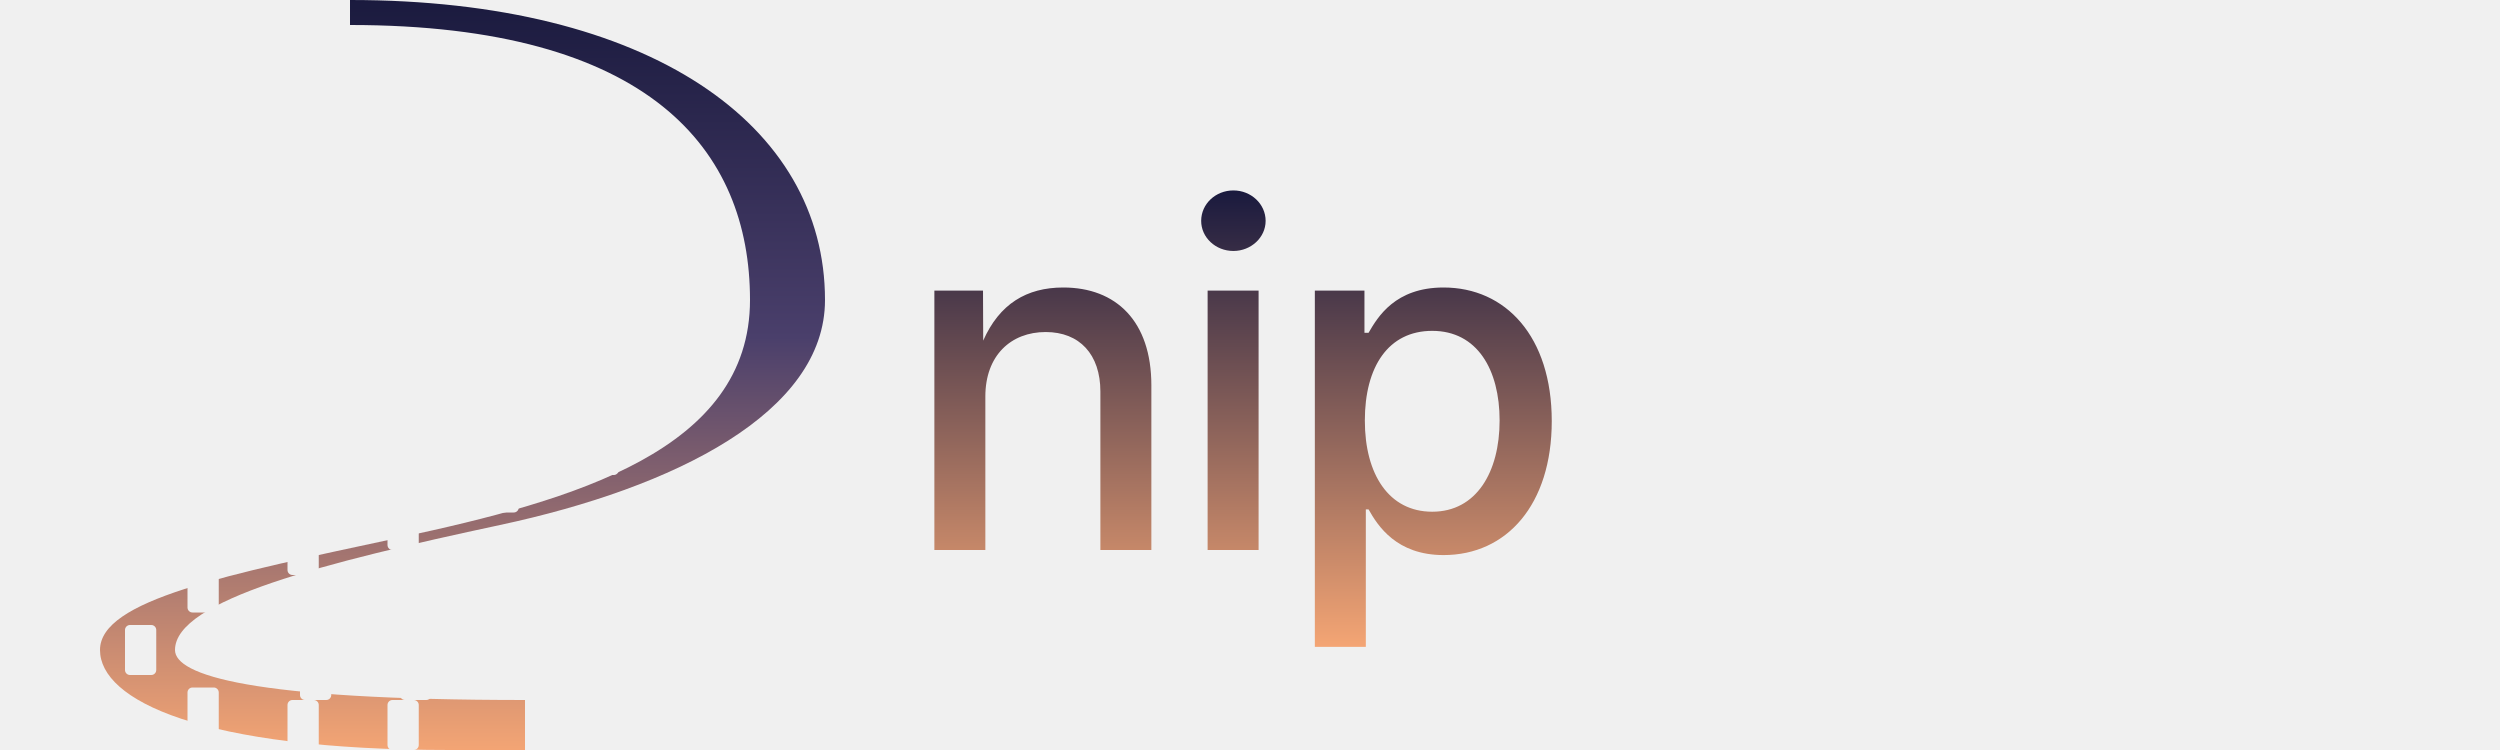
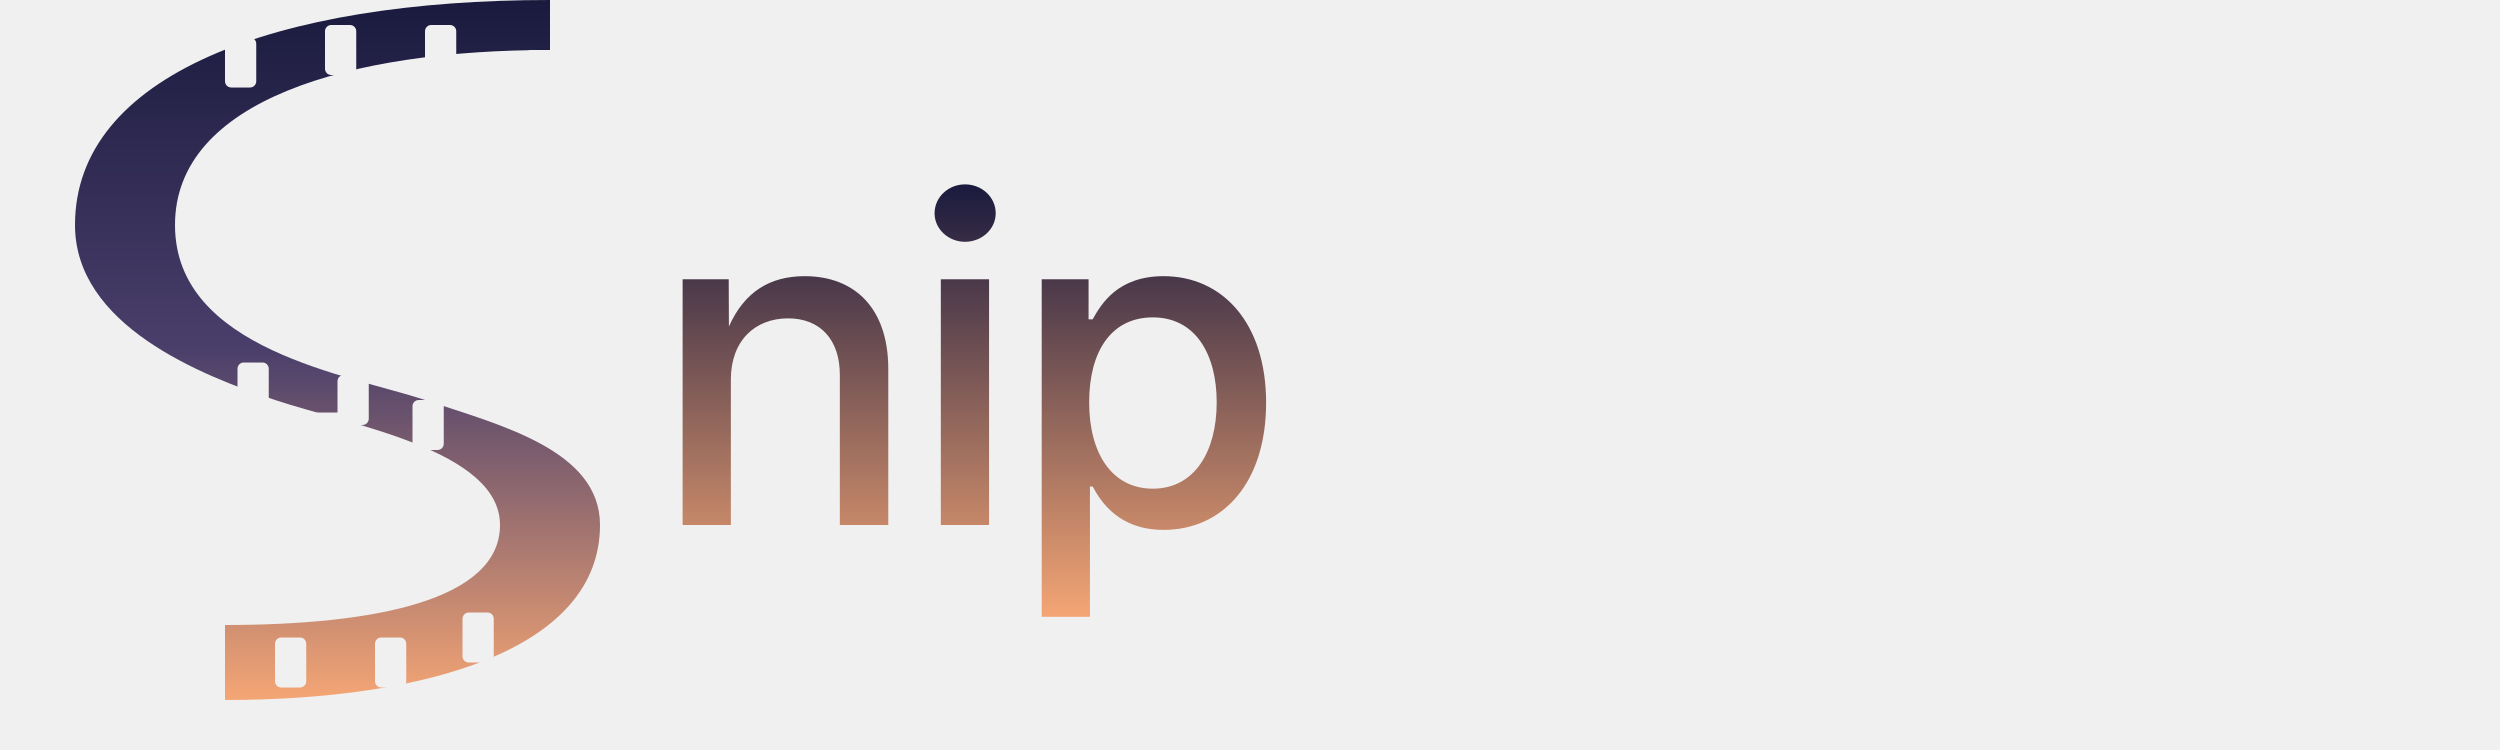
<svg xmlns="http://www.w3.org/2000/svg" viewBox="0 0 200 60" width="200" height="60">
  <defs>
    <linearGradient id="twilightGradient" x1="0%" y1="0%" x2="0%" y2="100%">
      <stop offset="0%" style="stop-color:#1a1a3e" />
-       <stop offset="45%" style="stop-color:#4a3f6b" />
+       <stop offset="50%" style="stop-color:#4a3f6b" />
      <stop offset="100%" style="stop-color:#f4a574" />
    </linearGradient>
    <linearGradient id="textGradient" x1="0%" y1="0%" x2="0%" y2="100%">
      <stop offset="0%" style="stop-color:#1a1a3e" />
      <stop offset="100%" style="stop-color:#f4a574" />
    </linearGradient>
    <mask id="filmMask-gradient">
      <rect width="200" height="60" fill="white" />
-       <rect x="33" y="3" width="2.5" height="4" rx="0.4" fill="black" />
-       <rect x="41" y="5" width="2.5" height="4" rx="0.4" fill="black" />
-       <rect x="48" y="9" width="2.5" height="4" rx="0.4" fill="black" />
-       <rect x="53" y="15" width="2.5" height="4" rx="0.4" fill="black" />
-       <rect x="55" y="22" width="2.5" height="4" rx="0.4" fill="black" />
-       <rect x="53" y="29" width="2.5" height="4" rx="0.4" fill="black" />
-       <rect x="47" y="34" width="2.5" height="4" rx="0.4" fill="black" />
-       <rect x="39" y="37" width="2.5" height="4" rx="0.4" fill="black" />
-       <rect x="31" y="40" width="2.5" height="4" rx="0.4" fill="black" />
-       <rect x="23" y="42" width="2.5" height="4" rx="0.4" fill="black" />
-       <rect x="15" y="45" width="2.5" height="4" rx="0.4" fill="black" />
-       <rect x="10" y="50" width="2.5" height="4" rx="0.4" fill="black" />
-       <rect x="15" y="55" width="2.5" height="4" rx="0.4" fill="black" />
-       <rect x="23" y="56" width="2.5" height="4" rx="0.4" fill="black" />
-       <rect x="31" y="56" width="2.5" height="4" rx="0.4" fill="black" />
-       <rect x="26" y="7" width="2.5" height="4" rx="0.4" fill="black" />
-       <rect x="34" y="9" width="2.5" height="4" rx="0.4" fill="black" />
-       <rect x="41" y="12" width="2.5" height="4" rx="0.4" fill="black" />
-       <rect x="47" y="17" width="2.5" height="4" rx="0.4" fill="black" />
-       <rect x="49" y="24" width="2.5" height="4" rx="0.4" fill="black" />
-       <rect x="46" y="30" width="2.5" height="4" rx="0.4" fill="black" />
-       <rect x="40" y="34" width="2.5" height="4" rx="0.4" fill="black" />
-       <rect x="32" y="37" width="2.5" height="4" rx="0.4" fill="black" />
-       <rect x="24" y="39" width="2.5" height="4" rx="0.4" fill="black" />
-       <rect x="16" y="42" width="2.5" height="4" rx="0.4" fill="black" />
-       <rect x="17" y="49" width="2.5" height="4" rx="0.4" fill="black" />
-       <rect x="24" y="52" width="2.5" height="4" rx="0.4" fill="black" />
-       <rect x="32" y="52" width="2.5" height="4" rx="0.4" fill="black" />
+       <rect x="18" y="3" width="2.5" height="4" rx="0.5" fill="black" />
+       <rect x="26" y="2" width="2.5" height="4" rx="0.5" fill="black" />
+       <rect x="34" y="2" width="2.5" height="4" rx="0.5" fill="black" />
+       <rect x="42" y="4" width="2.5" height="4" rx="0.5" fill="black" />
+       <rect x="48" y="8" width="2.5" height="4" rx="0.5" fill="black" />
+       <rect x="20" y="10" width="2.5" height="4" rx="0.5" fill="black" />
+       <rect x="28" y="9" width="2.5" height="4" rx="0.5" fill="black" />
+       <rect x="36" y="9" width="2.5" height="4" rx="0.5" fill="black" />
+       <rect x="43" y="12" width="2.5" height="4" rx="0.5" fill="black" />
+       <rect x="44" y="20" width="2.5" height="4" rx="0.5" fill="black" />
+       <rect x="40" y="27" width="2.5" height="4" rx="0.5" fill="black" />
+       <rect x="33" y="32" width="2.5" height="4" rx="0.5" fill="black" />
+       <rect x="25" y="33" width="2.5" height="4" rx="0.5" fill="black" />
+       <rect x="17" y="32" width="2.5" height="4" rx="0.5" fill="black" />
+       <rect x="38" y="22" width="2.5" height="4" rx="0.5" fill="black" />
+       <rect x="34" y="28" width="2.5" height="4" rx="0.5" fill="black" />
+       <rect x="27" y="30" width="2.5" height="4" rx="0.5" fill="black" />
+       <rect x="19" y="29" width="2.5" height="4" rx="0.5" fill="black" />
+       <rect x="10" y="38" width="2.5" height="4" rx="0.5" fill="black" />
+       <rect x="8" y="46" width="2.5" height="4" rx="0.5" fill="black" />
+       <rect x="14" y="53" width="2.5" height="4" rx="0.5" fill="black" />
+       <rect x="22" y="56" width="2.5" height="4" rx="0.5" fill="black" />
+       <rect x="30" y="56" width="2.5" height="4" rx="0.5" fill="black" />
+       <rect x="38" y="54" width="2.5" height="4" rx="0.5" fill="black" />
+       <rect x="14" y="41" width="2.5" height="4" rx="0.5" fill="black" />
+       <rect x="14" y="48" width="2.5" height="4" rx="0.5" fill="black" />
+       <rect x="22" y="51" width="2.5" height="4" rx="0.5" fill="black" />
+       <rect x="30" y="51" width="2.5" height="4" rx="0.5" fill="black" />
+       <rect x="37" y="49" width="2.5" height="4" rx="0.5" fill="black" />
    </mask>
  </defs>
-   <path d="M 28 2            C 52 2, 60 12, 60 24            C 60 36, 46 40, 32 43            C 18 46, 8 48, 8 52            C 8 56, 16 60, 36 60            L 40 60            C 40 60, 42 60, 42 60            L 42 56            C 20 56, 14 54, 14 52            C 14 48, 26 45, 40 42            C 54 39, 66 33, 66 24            C 66 10, 52 0, 28 0            Z" fill="url(#twilightGradient)" mask="url(#filmMask-gradient)" />
-   <text x="72" y="44" font-family="Inter, SF Pro Display, -apple-system, BlinkMacSystemFont, sans-serif" font-size="38" font-weight="500" fill="url(#textGradient)" letter-spacing="-1">nip</text>
+   <path d="M 44 4            C 28 4, 14 8, 14 18            C 14 28, 28 30, 34 32            C 40 34, 48 36, 48 42            C 48 52, 34 56, 18 56            L 18 50            C 30 50, 40 48, 40 42            C 40 36, 28 34, 22 32            C 16 30, 6 26, 6 18            C 6 6, 22 0, 44 0            Z" fill="url(#twilightGradient)" mask="url(#filmMask-gradient)" />
+   <text x="52" y="42" font-family="Inter, SF Pro Display, -apple-system, BlinkMacSystemFont, sans-serif" font-size="36" font-weight="500" fill="url(#textGradient)" letter-spacing="-1">nip</text>
</svg>
